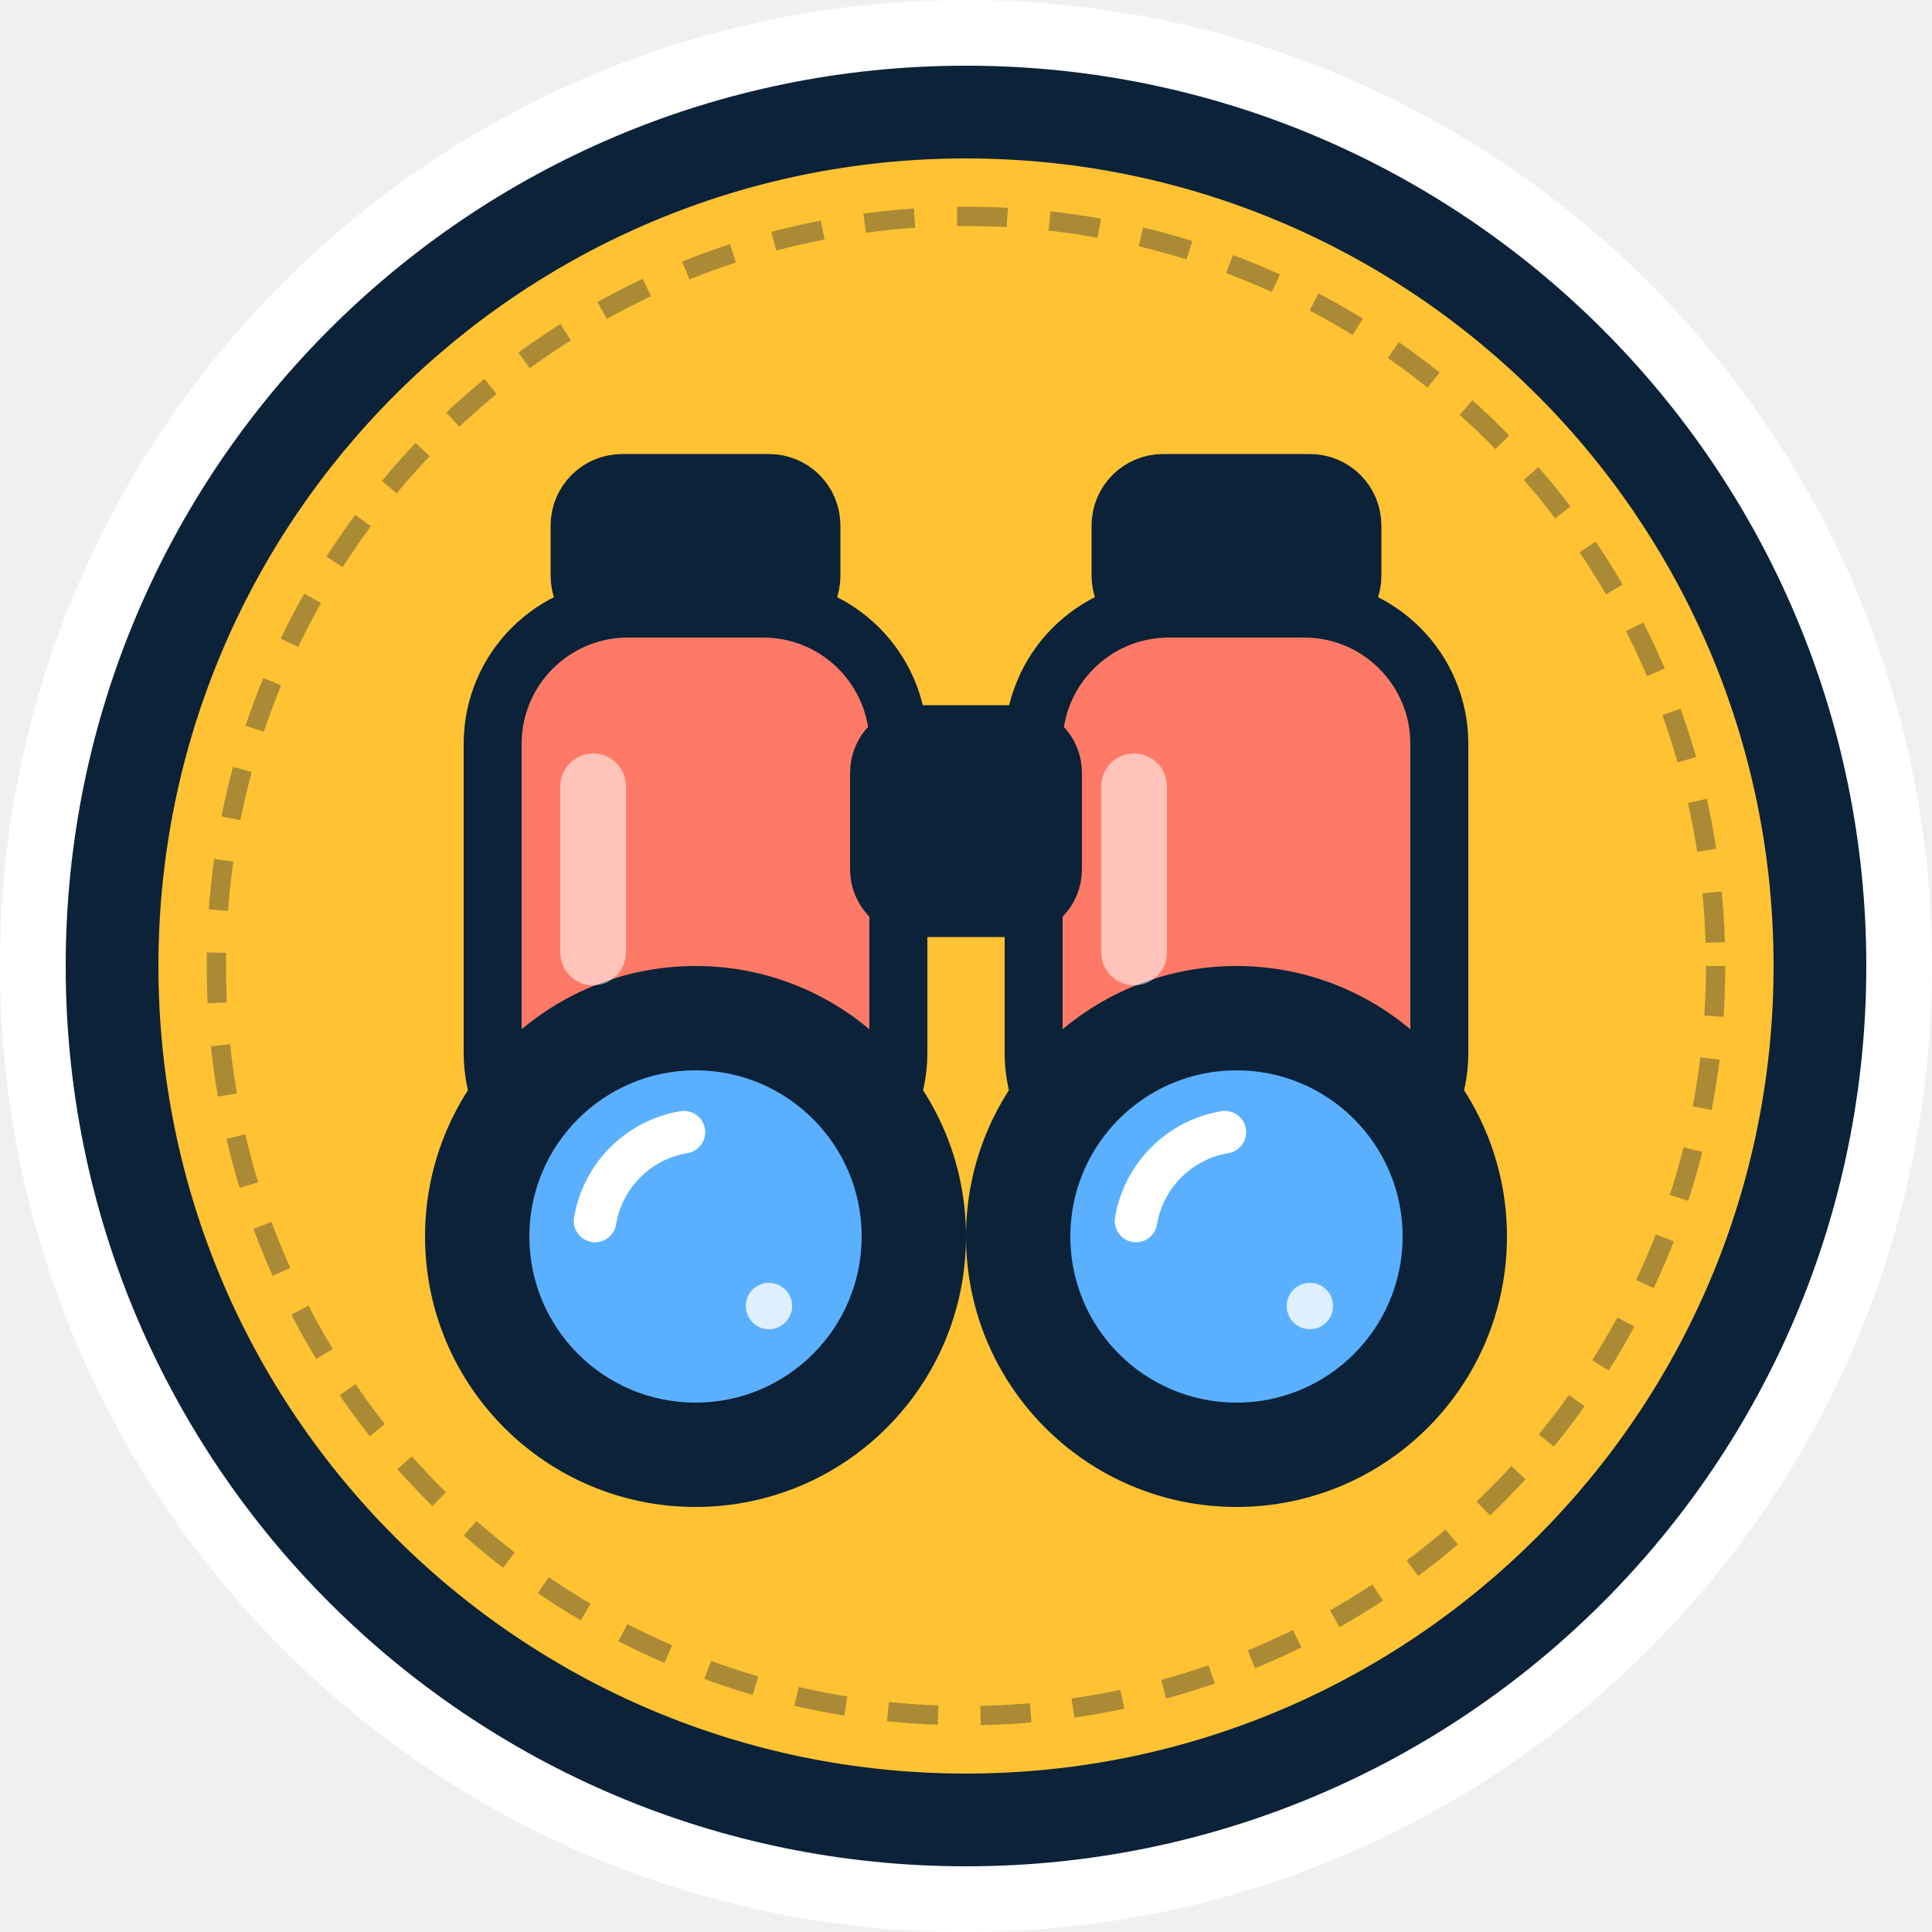
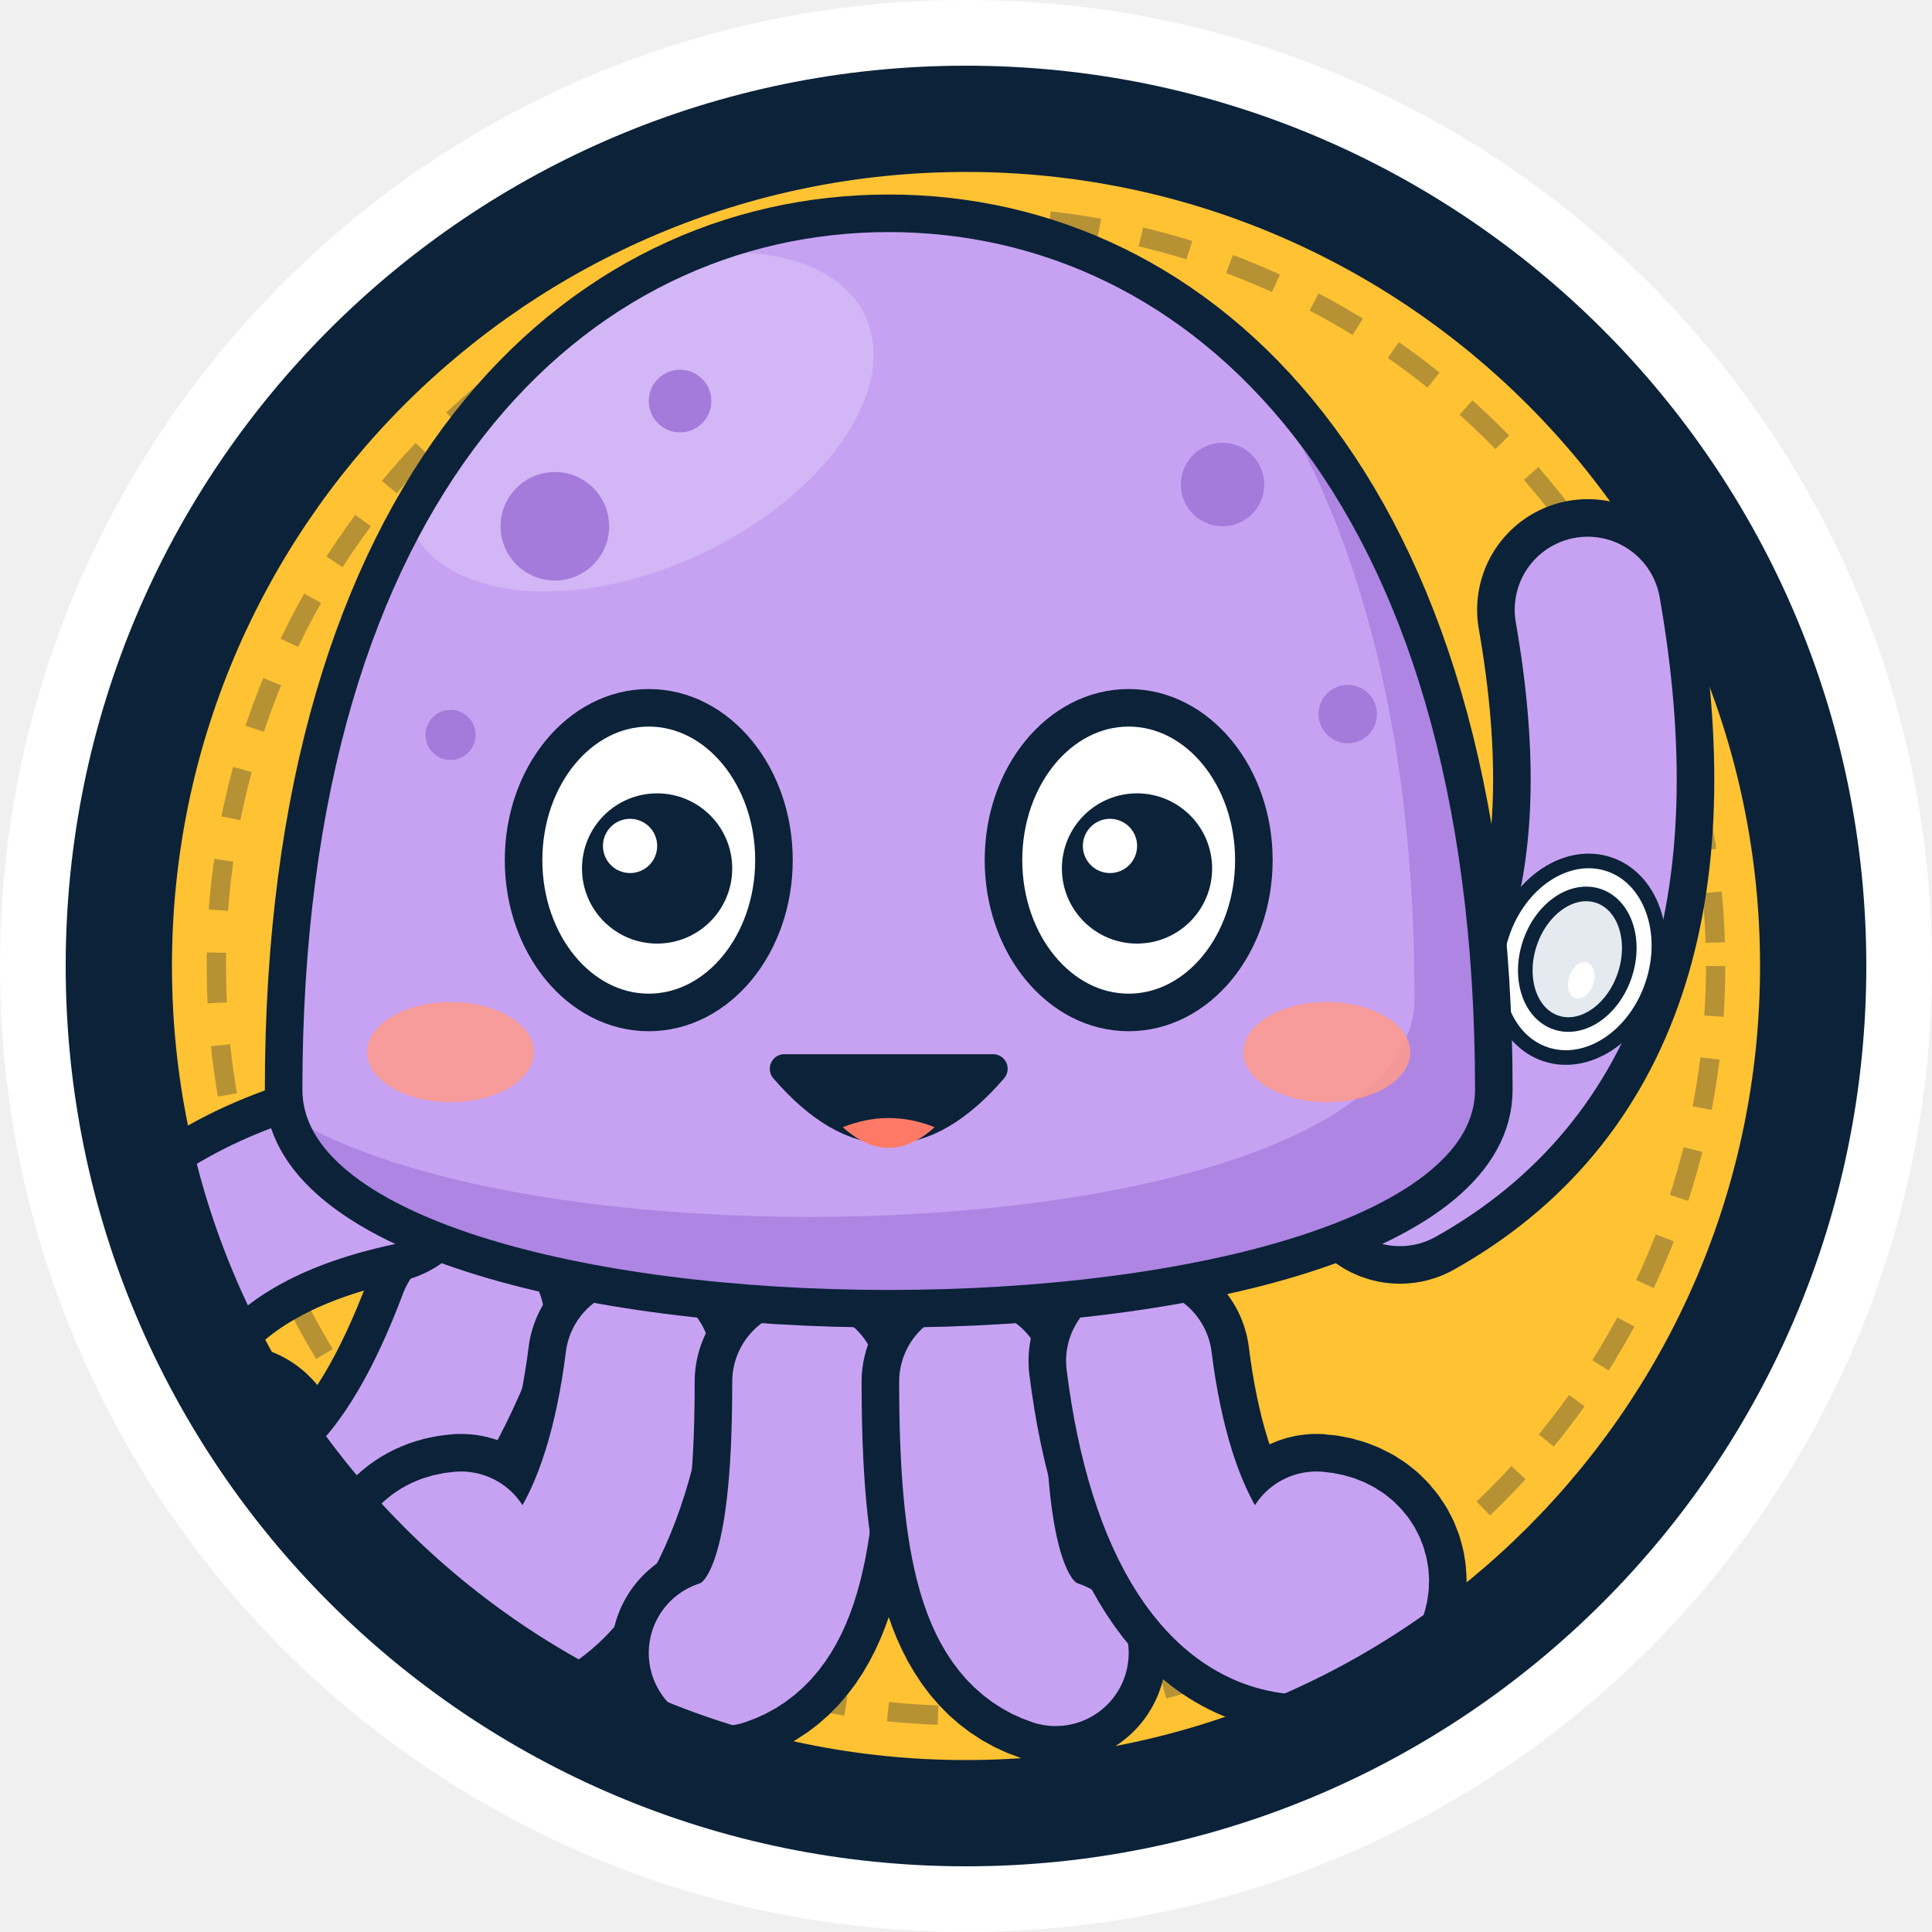
<svg xmlns="http://www.w3.org/2000/svg" viewBox="0 0 1000 1000" width="1000" height="1000">
  <g transform="translate(0.0 0.0) scale(1)">
+     <defs>
+       <clipPath id="b66">
+         <circle cx="500" cy="500" r="418" />
+       </clipPath>
+     </defs>
    <circle cx="500" cy="500" r="500" fill="#FFFFFF" />
    <circle cx="500" cy="500" r="466" fill="#0B2239" />
    <circle cx="500" cy="500" r="418" fill="#FFC233" />
-     <circle cx="500" cy="500" r="388" fill="none" stroke="#0B2239" stroke-width="10" stroke-dasharray="26 22" opacity="0.35" />
-     <g stroke="#0B2239" stroke-width="30" stroke-linejoin="round" stroke-linecap="round">
-       <rect x="300" y="250" width="120" height="70" rx="22" fill="#0B2239" />
-       <rect x="580" y="250" width="120" height="70" rx="22" fill="#0B2239" />
-       <rect x="255" y="315" width="210" height="300" rx="70" fill="#FF7A66" />
-       <rect x="535" y="315" width="210" height="300" rx="70" fill="#FF7A66" />
-       <rect x="455" y="380" width="90" height="90" rx="20" fill="#0B2239" />
-       <circle cx="360" cy="640" r="125" fill="#0B2239" />
-       <circle cx="640" cy="640" r="125" fill="#0B2239" />
+     <circle cx="500" cy="500" r="388" fill="none" stroke="#0B2239" stroke-width="10" stroke-dasharray="26 22" opacity="0.3" />
+     <g clip-path="url(#b66)">
+       <g transform="translate(-80 -138) scale(1.08)">
+         <g transform="translate(0 0) rotate(0 500 650)">
+           <path d="M300 760 C 270 840, 230 880, 180 870 C 140 860, 150 820, 185 825" fill="none" stroke="#0B2239" stroke-width="106" stroke-linecap="round" stroke-linejoin="round" />
+           <path d="M300 760 C 270 840, 230 880, 180 870 C 140 860, 150 820, 185 825" fill="none" stroke="#C7A2F2" stroke-width="70" stroke-linecap="round" stroke-linejoin="round" />
+           <path d="M380 780 C 370 860, 340 905, 300 905 C 270 905, 268 870, 295 868" fill="none" stroke="#0B2239" stroke-width="106" stroke-linecap="round" stroke-linejoin="round" />
+           <path d="M380 780 C 370 860, 340 905, 300 905 C 270 905, 268 870, 295 868" fill="none" stroke="#C7A2F2" stroke-width="70" stroke-linecap="round" stroke-linejoin="round" />
+           <path d="M460 790 C 460 870, 450 910, 420 920" fill="none" stroke="#0B2239" stroke-width="106" stroke-linecap="round" stroke-linejoin="round" />
+           <path d="M460 790 C 460 870, 450 910, 420 920" fill="none" stroke="#C7A2F2" stroke-width="70" stroke-linecap="round" stroke-linejoin="round" />
+           <path d="M540 790 C 540 870, 550 910, 580 920" fill="none" stroke="#0B2239" stroke-width="106" stroke-linecap="round" stroke-linejoin="round" />
+           <path d="M540 790 C 540 870, 550 910, 580 920" fill="none" stroke="#C7A2F2" stroke-width="70" stroke-linecap="round" stroke-linejoin="round" />
+           <path d="M620 780 C 630 860, 660 905, 700 905 C 730 905, 732 870, 705 868" fill="none" stroke="#0B2239" stroke-width="106" stroke-linecap="round" stroke-linejoin="round" />
+           <path d="M620 780 C 630 860, 660 905, 700 905 C 730 905, 732 870, 705 868" fill="none" stroke="#C7A2F2" stroke-width="70" stroke-linecap="round" stroke-linejoin="round" />
+           <path d="M255 690 Q 115 720 120 850" fill="none" stroke="#0B2239" stroke-width="106" stroke-linecap="round" stroke-linejoin="round" />
+           <path d="M255 690 Q 115 720 120 850" fill="none" stroke="#C7A2F2" stroke-width="70" stroke-linecap="round" stroke-linejoin="round" />
+           <path d="M745 690 Q 870 620 835 420" fill="none" stroke="#0B2239" stroke-width="106" stroke-linecap="round" stroke-linejoin="round" />
+           <path d="M745 690 Q 870 620 835 420" fill="none" stroke="#C7A2F2" stroke-width="70" stroke-linecap="round" stroke-linejoin="round" />
+           <g transform="rotate(-161.6 830.0 587.5)">
+             <ellipse cx="830.0" cy="587.5" rx="38" ry="48" fill="#FFFFFF" stroke="#0B2239" stroke-width="7" />
+             <ellipse cx="830.0" cy="587.5" rx="24" ry="32" fill="#E4EAF0" stroke="#0B2239" stroke-width="7" />
+             <ellipse cx="825.0" cy="578.5" rx="6" ry="9" fill="#FFFFFF" />
+           </g>
+           <g transform="translate(500 760) rotate(0) scale(1 1) translate(-500 -760)">
+             <defs>
+               <clipPath id="c67">
+                 <path d="M210 650 C 210 360, 350 230, 500 230 C 650 230, 790 360, 790 650 C 790 790, 210 790, 210 650 Z" />
+               </clipPath>
+             </defs>
+             <path d="M210 650 C 210 360, 350 230, 500 230 C 650 230, 790 360, 790 650 C 790 790, 210 790, 210 650 Z" fill="#C7A2F2" />
+             <g clip-path="url(#c67)">
+               <rect x="0" y="0" width="1000" height="1000" fill="#AE85E3" />
+               <path d="M210 650 C 210 360, 350 230, 500 230 C 650 230, 790 360, 790 650 C 790 790, 210 790, 210 650 Z" fill="#C7A2F2" transform="translate(-38 -44)" />
+               <ellipse cx="380" cy="330" rx="120" ry="70" fill="#FFFFFF" opacity="0.22" transform="rotate(-25 380 330)" />
+             </g>
+             <circle cx="340" cy="380" r="26" fill="#A47ADB" />
+             <circle cx="400" cy="320" r="15" fill="#A47ADB" />
+             <circle cx="660" cy="360" r="20" fill="#A47ADB" />
+             <circle cx="720" cy="470" r="14" fill="#A47ADB" />
+             <circle cx="290" cy="480" r="12" fill="#A47ADB" />
+             <path d="M210 650 C 210 360, 350 230, 500 230 C 650 230, 790 360, 790 650 C 790 790, 210 790, 210 650 Z" fill="none" stroke="#0B2239" stroke-width="18" stroke-linejoin="round" stroke-linecap="round" />
+             <ellipse cx="290" cy="632" rx="40" ry="24" fill="#FF9B8C" opacity="0.85" />
+             <ellipse cx="710" cy="632" rx="40" ry="24" fill="#FF9B8C" opacity="0.85" />
+             <ellipse cx="385" cy="540" rx="60" ry="73" fill="#FFFFFF" stroke="#0B2239" stroke-width="18" stroke-linejoin="round" stroke-linecap="round" />
+             <circle cx="389" cy="544" r="36" fill="#0B2239" />
+             <circle cx="376.04" cy="533.2" r="13.0" fill="#FFFFFF" />
+             <ellipse cx="615" cy="540" rx="60" ry="73" fill="#FFFFFF" stroke="#0B2239" stroke-width="18" stroke-linejoin="round" stroke-linecap="round" />
+             <circle cx="619" cy="544" r="36" fill="#0B2239" />
+             <circle cx="606.04" cy="533.2" r="13.0" fill="#FFFFFF" />
+             <path d="M450 640 Q 500 698 550 640 Z" fill="#0B2239" stroke="#0B2239" stroke-width="14" stroke-linejoin="round" stroke-linecap="round" />
+             <path d="M478 668 Q 500 687.8 522 668 Q 500 659.2 478 668 Z" fill="#FF7A66" />
+           </g>
+         </g>
+       </g>
    </g>
-     <circle cx="360" cy="640" r="86" fill="#5AB0FF" />
-     <path d="M308 632 A56 56 0 0 1 354 586" fill="none" stroke="#FFFFFF" stroke-width="22" stroke-linecap="round" />
-     <circle cx="398" cy="676" r="12" fill="#FFFFFF" opacity="0.8" />
-     <circle cx="640" cy="640" r="86" fill="#5AB0FF" />
-     <path d="M588 632 A56 56 0 0 1 634 586" fill="none" stroke="#FFFFFF" stroke-width="22" stroke-linecap="round" />
-     <circle cx="678" cy="676" r="12" fill="#FFFFFF" opacity="0.8" />
-     <rect x="290" y="390" width="34" height="120" rx="17" fill="#FFFFFF" opacity="0.55" />
-     <rect x="570" y="390" width="34" height="120" rx="17" fill="#FFFFFF" opacity="0.55" />
+     <circle cx="500" cy="500" r="418" fill="none" stroke="#0B2239" stroke-width="14" />
  </g>
</svg>
